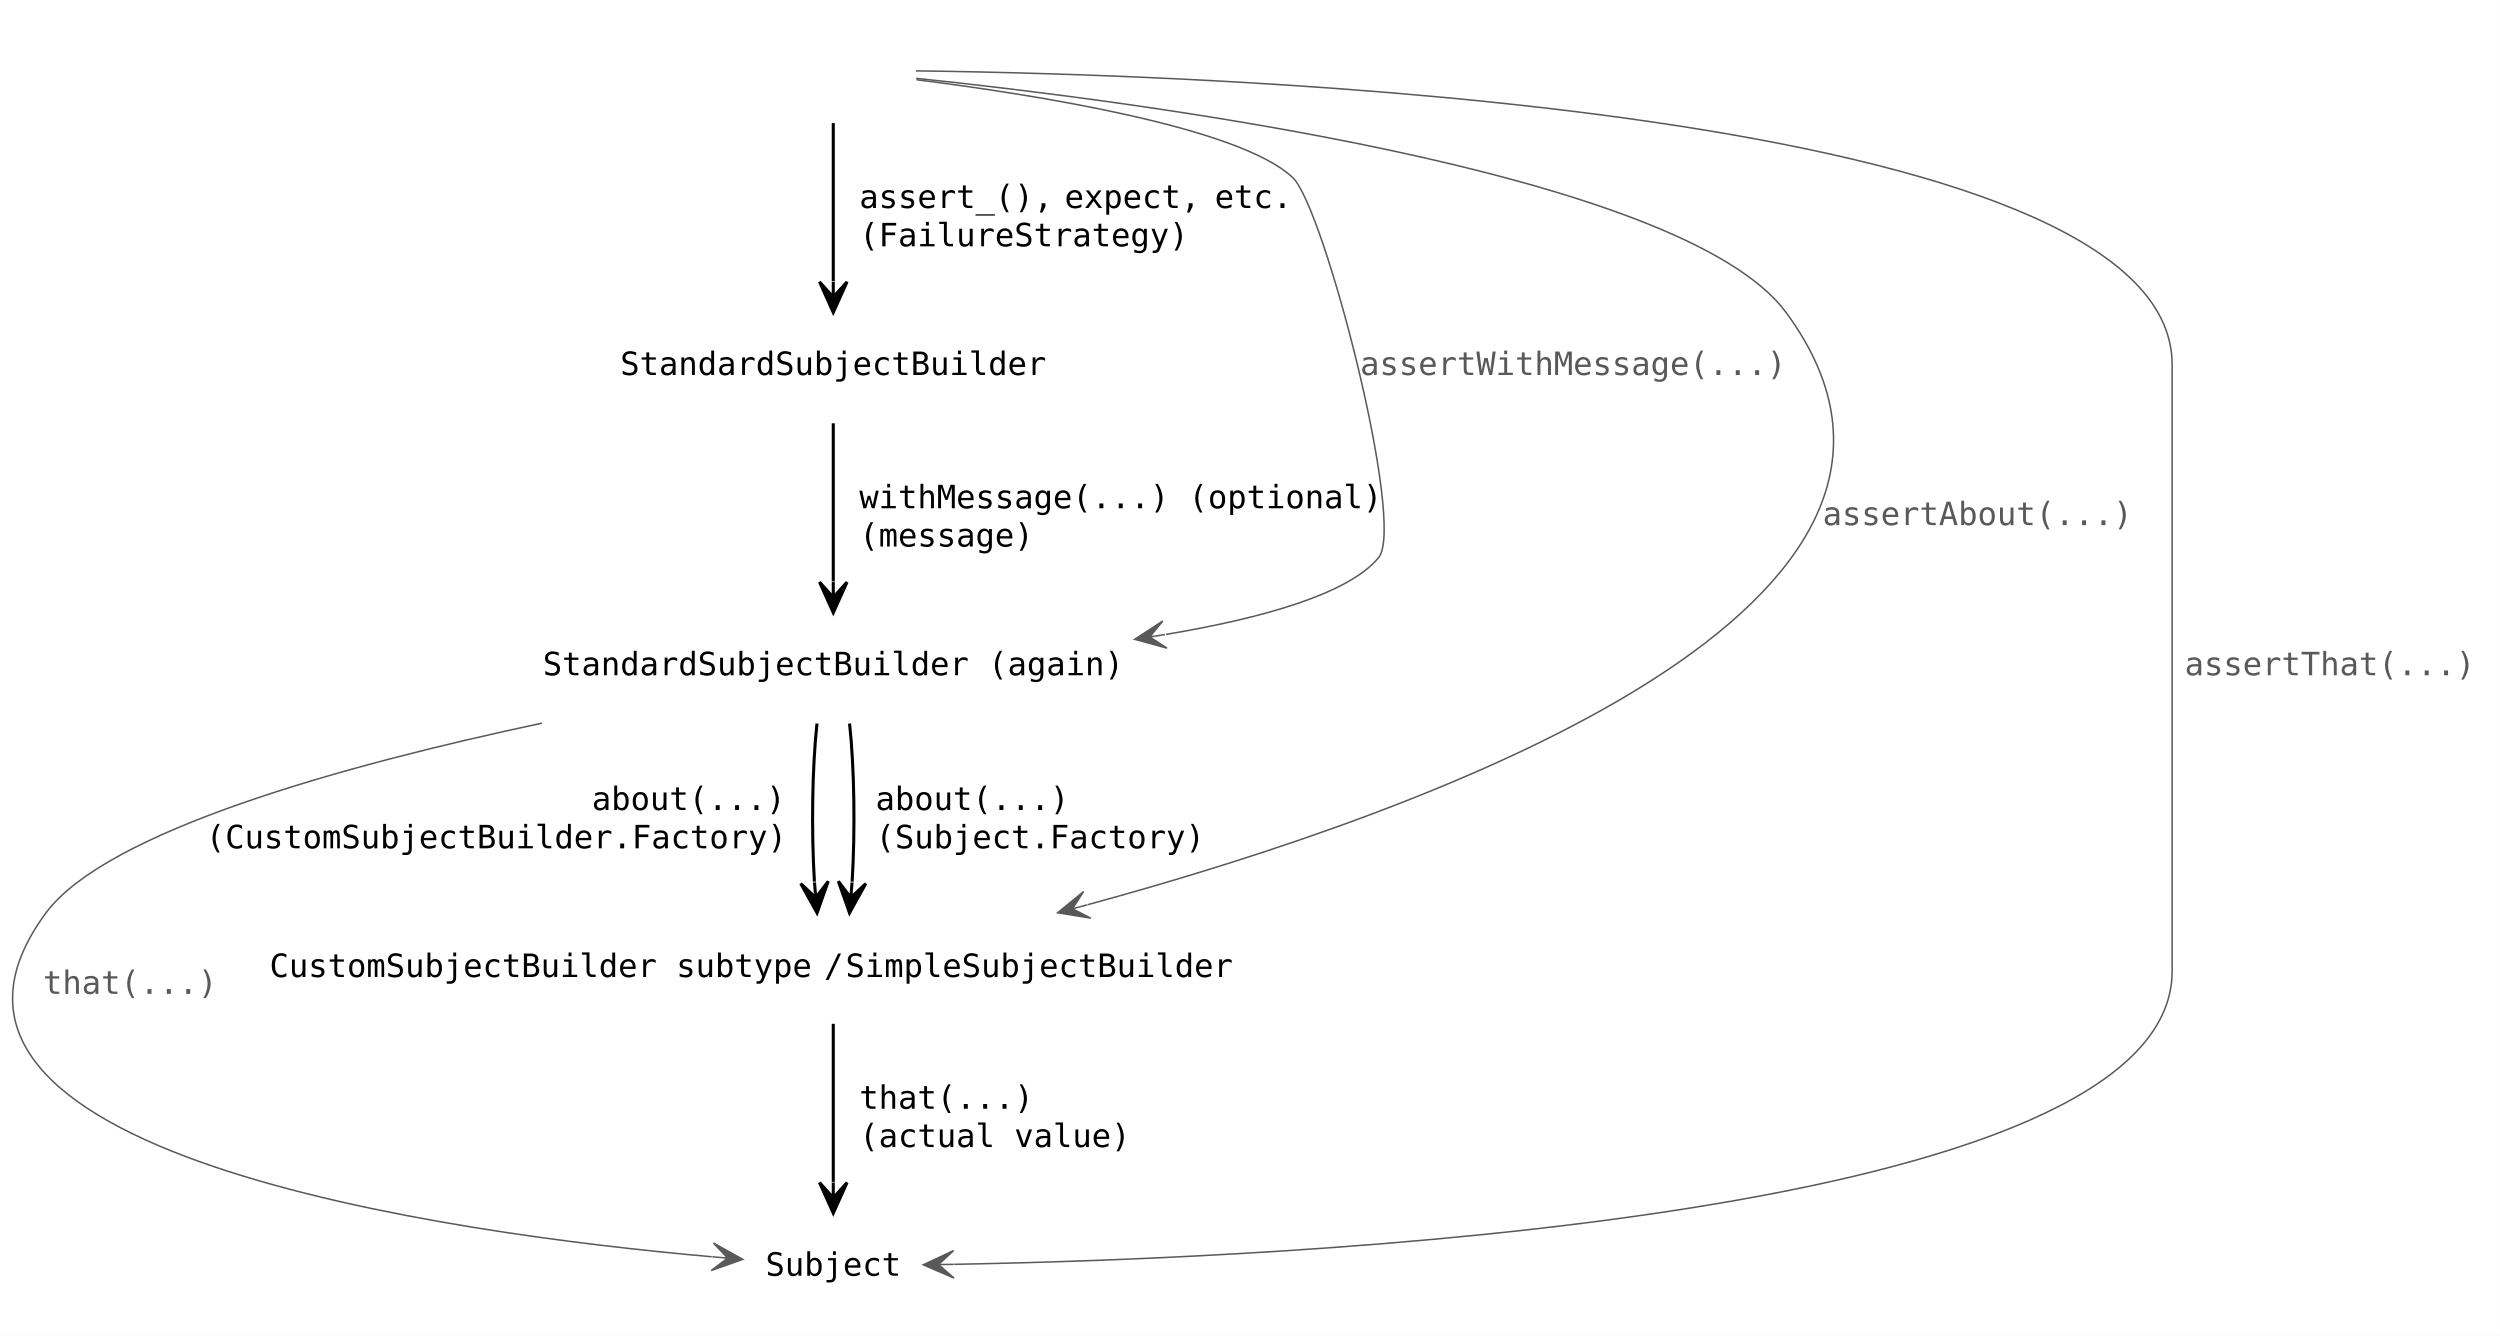
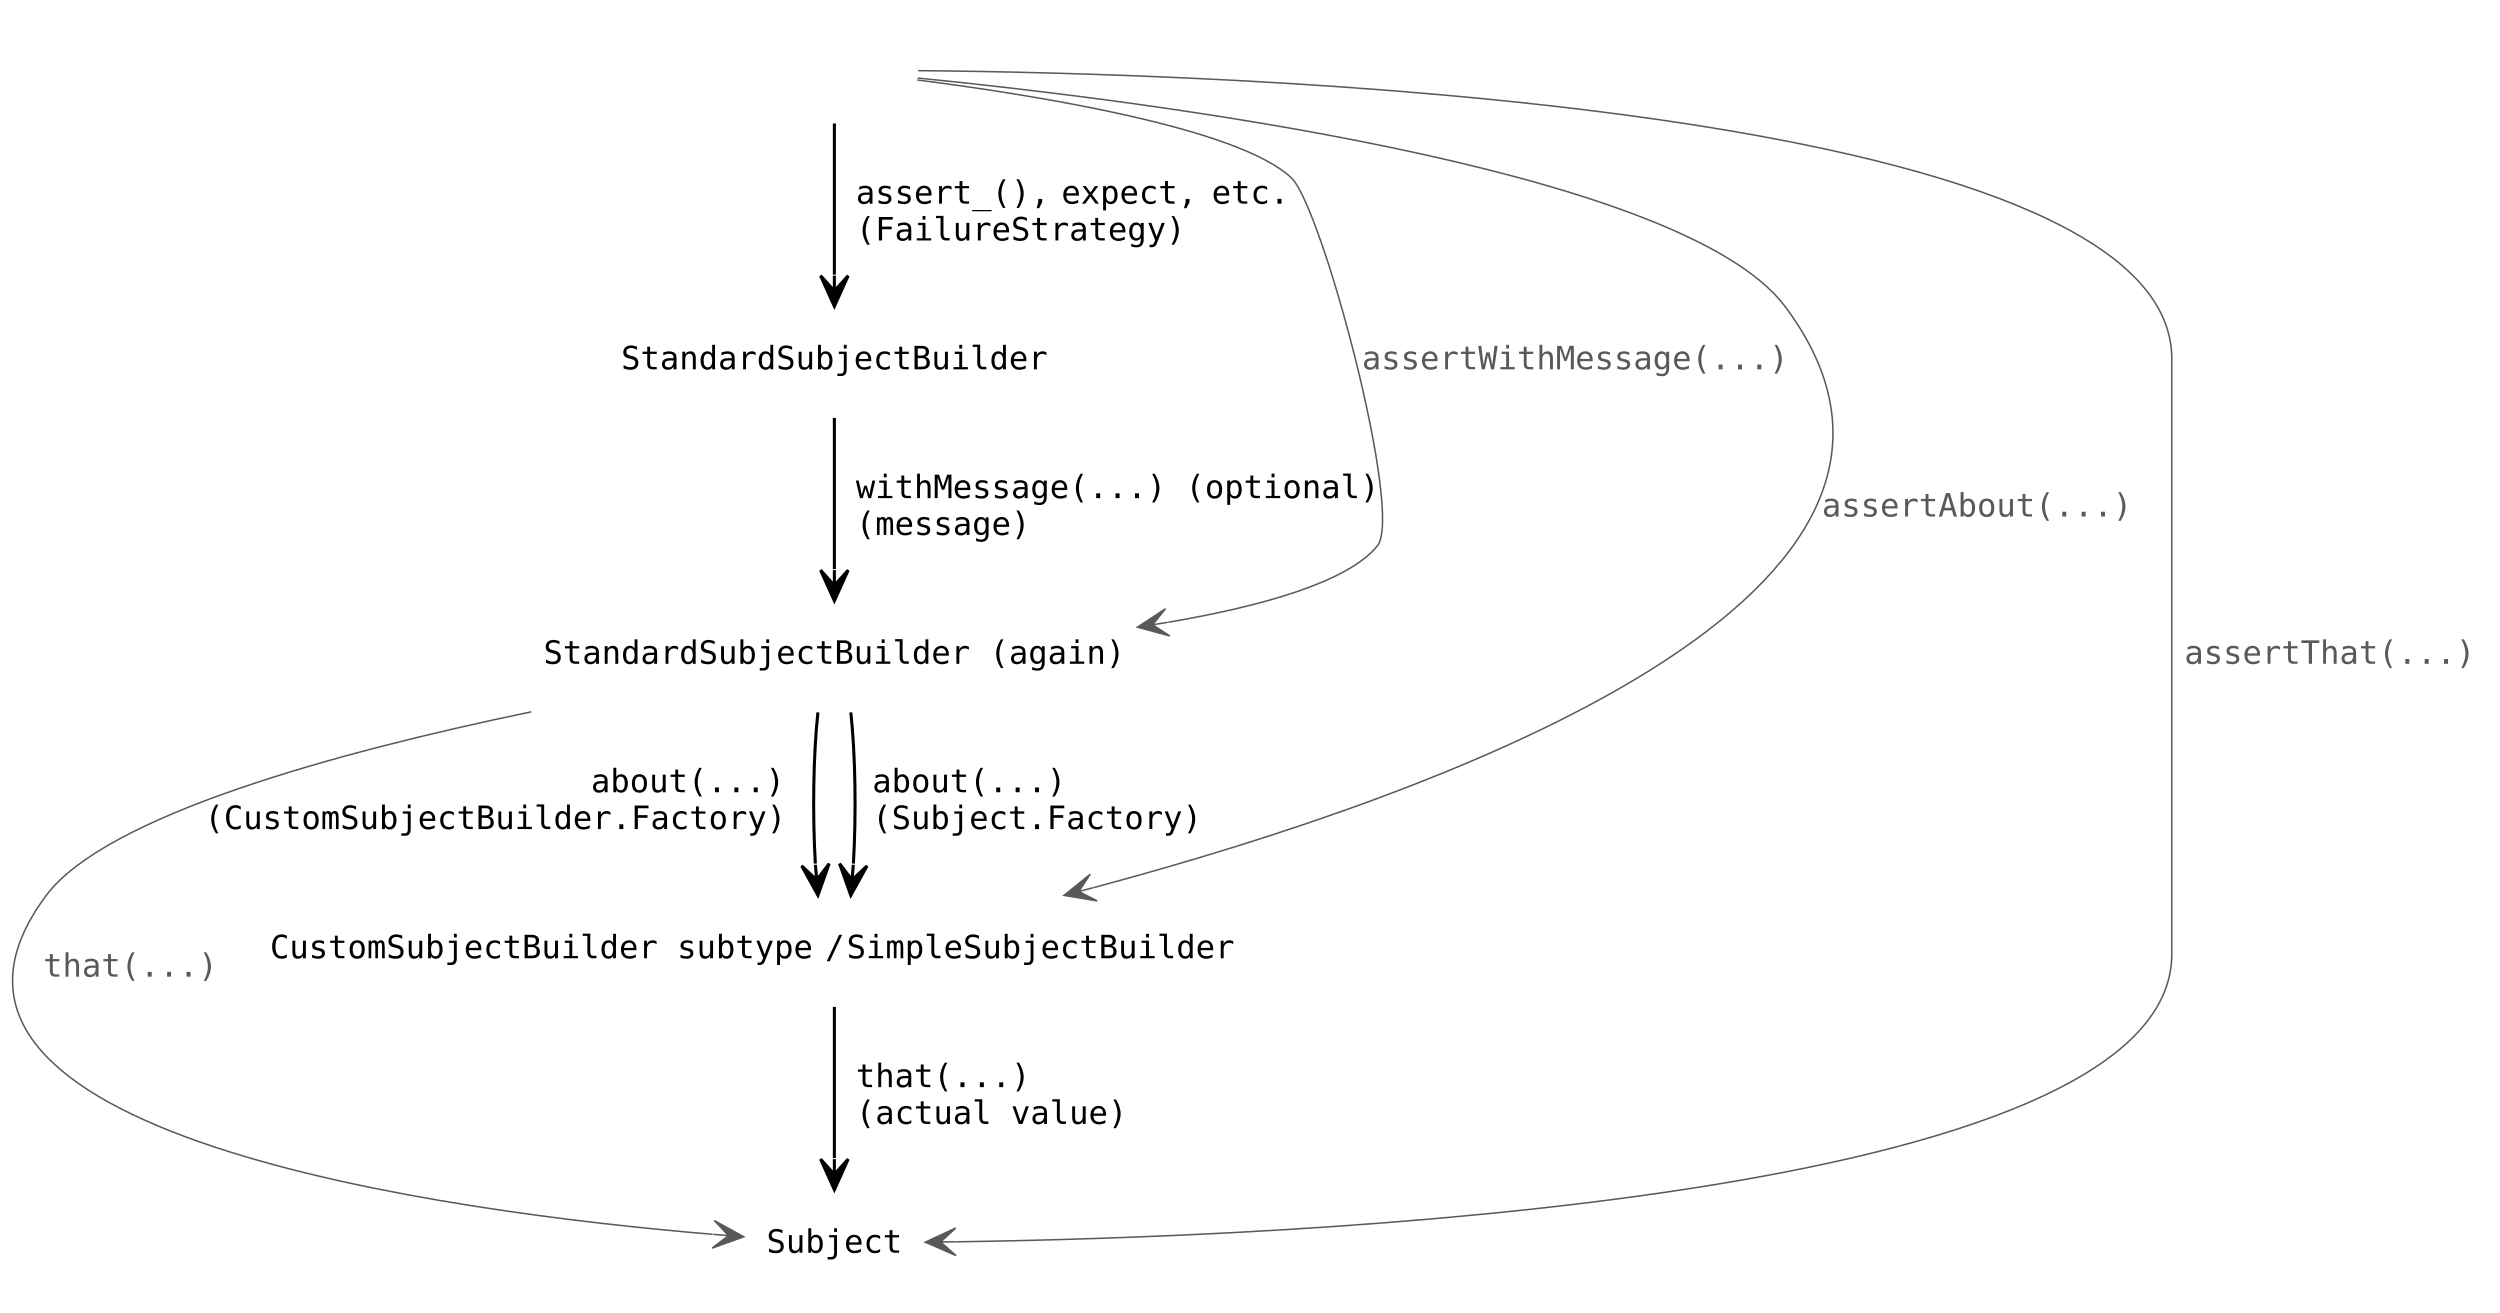
- <svg xmlns="http://www.w3.org/2000/svg" xmlns:xlink="http://www.w3.org/1999/xlink" width="816pt" height="436pt" viewBox="0.00 0.00 815.97 436.00">
-   <g id="graph0" class="graph" transform="scale(1 1) rotate(0) translate(4 432)">
+ <svg xmlns="http://www.w3.org/2000/svg" xmlns:xlink="http://www.w3.org/1999/xlink" width="815pt" height="428pt" viewBox="0.00 0.00 815.00 428.00">
+   <g id="graph0" class="graph" transform="scale(1 1) rotate(0) translate(4 424)">
    <g id="a_graph0">
      <a xlink:title=" ">
-         <polygon fill="white" stroke="none" points="-4,4 -4,-432 811.966,-432 811.966,4 -4,4" />
+         <polygon fill="white" stroke="none" points="-4,4 -4,-424 811.005,-424 811.005,4 -4,4" />
      </a>
    </g>
    <g id="node1" class="node">
      <g id="a_node1">
        <a xlink:title=" " target="_parent">
</a>
      </g>
    </g>
    <g id="node2" class="node">
      <g id="a_node2">
-         <a xlink:href="https://google.github.io/truth/api/latest/com/google/common/truth/StandardSubjectBuilder.html" xlink:title=" " target="_parent">
-           <text text-anchor="middle" x="267.966" y="-309.6" font-family="DejaVu Sans Mono,monospace" font-size="10.50" fill="#000000">StandardSubjectBuilder</text>
+         <a xlink:href="https://truth.dev/api/latest/com/google/common/truth/StandardSubjectBuilder.html" xlink:title=" " target="_parent">
+           <text text-anchor="middle" x="268.005" y="-303.6" font-family="DejaVu Sans Mono,monospace" font-size="10.50" fill="#000000">StandardSubjectBuilder</text>
        </a>
      </g>
    </g>
    <g id="edge1" class="edge">
      <g id="a_edge1">
        <a xlink:title=" " target="_parent">
-           <path fill="none" stroke="#000000" d="M267.966,-391.837C267.966,-377.503 267.966,-356.807 267.966,-340.216" />
-           <polygon fill="#000000" stroke="#000000" points="267.966,-330.014 272.466,-340.014 267.966,-335.014 267.966,-340.014 267.966,-340.014 267.966,-340.014 267.966,-335.014 263.466,-340.014 267.966,-330.014 267.966,-330.014" />
+           <path fill="none" stroke="#000000" d="M268.005,-383.759C268.005,-369.978 268.005,-350.4 268.005,-334.465" />
+           <polygon fill="#000000" stroke="#000000" points="268.005,-324.132 272.505,-334.132 268.005,-329.132 268.005,-334.132 268.005,-334.132 268.005,-334.132 268.005,-329.132 263.505,-334.132 268.005,-324.132 268.005,-324.132" />
        </a>
      </g>
      <g id="a_edge1-label">
        <a xlink:title=" " target="_parent">
-           <text text-anchor="start" x="268.966" y="-364.1" font-family="DejaVu Sans Mono,monospace" font-size="10.50" fill="#000000"> </text>
+           <text text-anchor="start" x="268.005" y="-357.6" font-family="DejaVu Sans Mono,monospace" font-size="10.50" fill="#000000"> </text>
        </a>
      </g>
      <g id="a_edge1_0">
-         <a xlink:href="https://google.github.io/truth/api/latest/com/google/common/truth/Truth.html#assert_--" xlink:title=" " target="_parent">
-           <text text-anchor="start" x="276.466" y="-364.1" font-family="DejaVu Sans Mono,monospace" font-size="10.50" fill="#000000">assert_(), </text>
+         <a xlink:href="https://truth.dev/api/latest/com/google/common/truth/Truth.html#assert_--" xlink:title=" " target="_parent">
+           <text text-anchor="start" x="275.005" y="-357.6" font-family="DejaVu Sans Mono,monospace" font-size="10.50" fill="#000000">assert_(), </text>
        </a>
      </g>
      <g>
        <a xlink:title=" " target="_parent">
</a>
      </g>
      <g id="a_edge1_1">
-         <a xlink:href="https://google.github.io/truth/api/latest/com/google/common/truth/Expect.html" xlink:title=" " target="_parent">
-           <text text-anchor="start" x="343.466" y="-364.1" font-family="DejaVu Sans Mono,monospace" font-size="10.50" fill="#000000">expect, </text>
+         <a xlink:href="https://truth.dev/api/latest/com/google/common/truth/Expect.html" xlink:title=" " target="_parent">
+           <text text-anchor="start" x="342.005" y="-357.6" font-family="DejaVu Sans Mono,monospace" font-size="10.50" fill="#000000">expect, </text>
        </a>
      </g>
      <g>
        <a xlink:title=" " target="_parent">
</a>
      </g>
      <g id="a_edge1_2">
-         <a xlink:href="https://google.github.io/truth/api/latest/com/google/common/truth/class-use/StandardSubjectBuilder.html" xlink:title=" " target="_parent">
-           <text text-anchor="start" x="392.466" y="-364.1" font-family="DejaVu Sans Mono,monospace" font-size="10.50" fill="#000000">etc.</text>
-         </a>
-       </g>
-       <g>
-         <a xlink:title=" " target="_parent">
-           <text text-anchor="start" x="268.966" y="-351.6" font-family="DejaVu Sans Mono,monospace" font-size="10.50" fill="#000000"> </text>
+         <a xlink:href="https://truth.dev/api/latest/com/google/common/truth/class-use/StandardSubjectBuilder.html" xlink:title=" " target="_parent">
+           <text text-anchor="start" x="391.005" y="-357.6" font-family="DejaVu Sans Mono,monospace" font-size="10.50" fill="#000000">etc.</text>
+         </a>
+       </g>
+       <g>
+         <a xlink:title=" " target="_parent">
+           <text text-anchor="start" x="268.005" y="-345.6" font-family="DejaVu Sans Mono,monospace" font-size="10.50" fill="#000000"> </text>
        </a>
      </g>
      <g id="a_edge1_3">
-         <a xlink:href="https://google.github.io/truth/api/latest/com/google/common/truth/FailureStrategy.html" xlink:title=" " target="_parent">
-           <text text-anchor="start" x="276.466" y="-351.6" font-family="DejaVu Sans Mono,monospace" font-size="10.50" fill="#000000">(FailureStrategy)</text>
+         <a xlink:href="https://truth.dev/api/latest/com/google/common/truth/FailureStrategy.html" xlink:title=" " target="_parent">
+           <text text-anchor="start" x="275.005" y="-345.6" font-family="DejaVu Sans Mono,monospace" font-size="10.50" fill="#000000">(FailureStrategy)</text>
        </a>
      </g>
      <g>
        <a xlink:title=" " target="_parent">
</a>
      </g>
    </g>
    <g id="node3" class="node">
      <g id="a_node3">
-         <a xlink:href="https://google.github.io/truth/api/latest/com/google/common/truth/StandardSubjectBuilder.html" xlink:title=" " target="_parent">
-           <text text-anchor="middle" x="267.966" y="-211.6" font-family="DejaVu Sans Mono,monospace" font-size="10.50" fill="#000000">StandardSubjectBuilder (again)</text>
+         <a xlink:href="https://truth.dev/api/latest/com/google/common/truth/StandardSubjectBuilder.html" xlink:title=" " target="_parent">
+           <text text-anchor="middle" x="268.005" y="-207.6" font-family="DejaVu Sans Mono,monospace" font-size="10.50" fill="#000000">StandardSubjectBuilder (again)</text>
        </a>
      </g>
    </g>
    <g id="edge6" class="edge">
      <g id="a_edge6">
-         <a xlink:href="https://google.github.io/truth/api/latest/com/google/common/truth/Truth.html#assertWithMessage-java.lang.String-java.lang.Object...-" xlink:title=" " target="_parent">
-           <path fill="none" stroke="#595959" stroke-width="0.5" d="M295.169,-405.965C333.459,-401.157 400.536,-390.595 417.966,-374 428.196,-364.26 454.939,-260.909 445.966,-250 436.172,-238.093 407.836,-230.174 376.571,-224.935" />
-           <polygon fill="#595959" stroke="#595959" stroke-width="0.5" points="366.337,-223.326 376.915,-220.434 371.277,-224.103 376.216,-224.879 376.216,-224.879 376.216,-224.879 371.277,-224.103 375.517,-229.325 366.337,-223.326 366.337,-223.326" />
+         <a xlink:href="https://truth.dev/api/latest/com/google/common/truth/Truth.html#assertWithMessage-java.lang.String-java.lang.Object...-" xlink:title=" " target="_parent">
+           <path fill="none" stroke="#595959" stroke-width="0.5" d="M295.016,-397.928C333.038,-393.074 399.652,-382.456 417.005,-366 426.94,-356.579 453.696,-256.579 445.005,-246 435.36,-234.261 407.611,-226.394 376.863,-221.148" />
+           <polygon fill="#595959" stroke="#595959" stroke-width="0.5" points="366.794,-219.536 377.38,-216.674 371.731,-220.327 376.668,-221.117 376.668,-221.117 376.668,-221.117 371.731,-220.327 375.957,-225.561 366.794,-219.536 366.794,-219.536" />
        </a>
      </g>
      <g id="a_edge6-label">
-         <a xlink:href="https://google.github.io/truth/api/latest/com/google/common/truth/Truth.html#assertWithMessage-java.lang.String-java.lang.Object...-" xlink:title=" " target="_parent">
-           <text text-anchor="middle" x="509.466" y="-309.6" font-family="DejaVu Sans Mono,monospace" font-size="10.50" fill="#595959">assertWithMessage(...)</text>
+         <a xlink:href="https://truth.dev/api/latest/com/google/common/truth/Truth.html#assertWithMessage-java.lang.String-java.lang.Object...-" xlink:title=" " target="_parent">
+           <text text-anchor="middle" x="509.505" y="-303.6" font-family="DejaVu Sans Mono,monospace" font-size="10.50" fill="#595959">assertWithMessage(...)</text>
        </a>
      </g>
    </g>
    <g id="node4" class="node">
      <g id="a_node4">
        <a xlink:title=" " target="_parent">
</a>
      </g>
      <g id="a_node4_4">
-         <a xlink:href="https://google.github.io/truth/api/latest/com/google/common/truth/CustomSubjectBuilder.html" xlink:title=" " target="_parent">
-           <text text-anchor="start" x="83.966" y="-113.1" font-family="DejaVu Sans Mono,monospace" font-size="10.50" fill="#000000">CustomSubjectBuilder subtype  </text>
-         </a>
-       </g>
-       <g>
-         <a xlink:title=" " target="_parent">
-           <text text-anchor="start" x="264.966" y="-113.1" font-family="DejaVu Sans Mono,monospace" font-size="10.50">/</text>
+         <a xlink:href="https://truth.dev/api/latest/com/google/common/truth/CustomSubjectBuilder.html" xlink:title=" " target="_parent">
+           <text text-anchor="start" x="84.005" y="-111.6" font-family="DejaVu Sans Mono,monospace" font-size="10.50" fill="#000000">CustomSubjectBuilder subtype  </text>
+         </a>
+       </g>
+       <g>
+         <a xlink:title=" " target="_parent">
+           <text text-anchor="start" x="265.005" y="-111.6" font-family="DejaVu Sans Mono,monospace" font-size="10.50">/</text>
        </a>
      </g>
      <g id="a_node4_5">
-         <a xlink:href="https://google.github.io/truth/api/latest/com/google/common/truth/SimpleSubjectBuilder.html" xlink:title=" " target="_parent">
-           <text text-anchor="start" x="271.966" y="-113.1" font-family="DejaVu Sans Mono,monospace" font-size="10.50" fill="#000000">  SimpleSubjectBuilder        </text>
+         <a xlink:href="https://truth.dev/api/latest/com/google/common/truth/SimpleSubjectBuilder.html" xlink:title=" " target="_parent">
+           <text text-anchor="start" x="272.005" y="-111.6" font-family="DejaVu Sans Mono,monospace" font-size="10.50" fill="#000000">  SimpleSubjectBuilder        </text>
        </a>
      </g>
      <g>
        <a xlink:title=" " target="_parent">
</a>
      </g>
    </g>
    <g id="edge7" class="edge">
      <g id="a_edge7">
-         <a xlink:href="https://google.github.io/truth/api/latest/com/google/common/truth/Truth.html#assertAbout-com.google.common.truth.Subject.Factory-" xlink:title=" " target="_parent">
-           <path fill="none" stroke="#595959" stroke-width="0.5" d="M295.032,-406.426C364.307,-399.21 544.969,-376.223 578.966,-330 649.044,-234.721 465.167,-167.81 350.984,-136.702" />
-           <polygon fill="#595959" stroke="#595959" stroke-width="0.5" points="341.185,-134.073 352.01,-132.318 346.015,-135.369 350.844,-136.664 350.844,-136.664 350.844,-136.664 346.015,-135.369 349.678,-141.011 341.185,-134.073 341.185,-134.073" />
+         <a xlink:href="https://truth.dev/api/latest/com/google/common/truth/Truth.html#assertAbout-com.google.common.truth.Subject.Factory-" xlink:title=" " target="_parent">
+           <path fill="none" stroke="#595959" stroke-width="0.5" d="M295.207,-398.551C364.373,-391.694 543.906,-369.737 578.005,-324 647.746,-230.457 466.692,-165.232 352.667,-134.679" />
+           <polygon fill="#595959" stroke="#595959" stroke-width="0.5" points="342.876,-132.096 353.693,-130.296 347.71,-133.372 352.545,-134.647 352.545,-134.647 352.545,-134.647 347.71,-133.372 351.397,-138.998 342.876,-132.096 342.876,-132.096" />
        </a>
      </g>
      <g id="a_edge7-label">
-         <a xlink:href="https://google.github.io/truth/api/latest/com/google/common/truth/Truth.html#assertAbout-com.google.common.truth.Subject.Factory-" xlink:title=" " target="_parent">
-           <text text-anchor="middle" x="641.466" y="-260.6" font-family="DejaVu Sans Mono,monospace" font-size="10.50" fill="#595959">assertAbout(...)</text>
+         <a xlink:href="https://truth.dev/api/latest/com/google/common/truth/Truth.html#assertAbout-com.google.common.truth.Subject.Factory-" xlink:title=" " target="_parent">
+           <text text-anchor="middle" x="640.505" y="-255.6" font-family="DejaVu Sans Mono,monospace" font-size="10.50" fill="#595959">assertAbout(...)</text>
        </a>
      </g>
    </g>
    <g id="node5" class="node">
      <g id="a_node5">
-         <a xlink:href="https://google.github.io/truth/api/latest/com/google/common/truth/Subject.html" xlink:title=" " target="_parent">
-           <text text-anchor="middle" x="267.966" y="-15.6" font-family="DejaVu Sans Mono,monospace" font-size="10.50" fill="#000000">Subject</text>
+         <a xlink:href="https://truth.dev/api/latest/com/google/common/truth/Subject.html" xlink:title=" " target="_parent">
+           <text text-anchor="middle" x="268.005" y="-15.6" font-family="DejaVu Sans Mono,monospace" font-size="10.50" fill="#000000">Subject</text>
        </a>
      </g>
    </g>
    <g id="edge8" class="edge">
      <g id="a_edge8">
-         <a xlink:href="https://google.github.io/truth/api/latest/com/google/common/truth/Truth.html#assertThat-java.lang.Object-" xlink:title=" " target="_parent">
-           <path fill="none" stroke="#595959" stroke-width="0.5" d="M294.973,-408.867C390.249,-407.681 704.966,-397.377 704.966,-313 704.966,-313 704.966,-313 704.966,-115 704.966,-34 414.936,-21.263 307.432,-19.323" />
-           <polygon fill="#595959" stroke="#595959" stroke-width="0.5" points="297.318,-19.163 307.387,-14.822 302.317,-19.243 307.316,-19.322 307.316,-19.322 307.316,-19.322 302.317,-19.243 307.245,-23.821 297.318,-19.163 297.318,-19.163" />
+         <a xlink:href="https://truth.dev/api/latest/com/google/common/truth/Truth.html#assertThat-java.lang.Object-" xlink:title=" " target="_parent">
+           <path fill="none" stroke="#595959" stroke-width="0.5" d="M295.278,-400.97C390.73,-400.139 704.005,-391.016 704.005,-307 704.005,-307 704.005,-307 704.005,-113 704.005,-32.348 415.309,-20.711 307.755,-19.174" />
+           <polygon fill="#595959" stroke="#595959" stroke-width="0.5" points="297.63,-19.052 307.684,-14.673 302.63,-19.113 307.629,-19.173 307.629,-19.173 307.629,-19.173 302.63,-19.113 307.575,-23.673 297.63,-19.052 297.63,-19.052" />
        </a>
      </g>
      <g id="a_edge8-label">
-         <a xlink:href="https://google.github.io/truth/api/latest/com/google/common/truth/Truth.html#assertThat-java.lang.Object-" xlink:title=" " target="_parent">
-           <text text-anchor="middle" x="756.466" y="-211.6" font-family="DejaVu Sans Mono,monospace" font-size="10.50" fill="#595959">  assertThat(...)</text>
+         <a xlink:href="https://truth.dev/api/latest/com/google/common/truth/Truth.html#assertThat-java.lang.Object-" xlink:title=" " target="_parent">
+           <text text-anchor="middle" x="755.505" y="-207.6" font-family="DejaVu Sans Mono,monospace" font-size="10.50" fill="#595959">  assertThat(...)</text>
        </a>
      </g>
    </g>
    <g id="edge2" class="edge">
      <g id="a_edge2">
        <a xlink:title=" " target="_parent">
-           <path fill="none" stroke="#000000" d="M267.966,-293.837C267.966,-279.503 267.966,-258.807 267.966,-242.216" />
-           <polygon fill="#000000" stroke="#000000" points="267.966,-232.014 272.466,-242.014 267.966,-237.014 267.966,-242.014 267.966,-242.014 267.966,-242.014 267.966,-237.014 263.466,-242.014 267.966,-232.014 267.966,-232.014" />
+           <path fill="none" stroke="#000000" d="M268.005,-287.759C268.005,-273.978 268.005,-254.4 268.005,-238.465" />
+           <polygon fill="#000000" stroke="#000000" points="268.005,-228.132 272.505,-238.132 268.005,-233.132 268.005,-238.132 268.005,-238.132 268.005,-238.132 268.005,-233.132 263.505,-238.132 268.005,-228.132 268.005,-228.132" />
        </a>
      </g>
      <g id="a_edge2-label">
        <a xlink:title=" " target="_parent">
-           <text text-anchor="start" x="268.966" y="-266.1" font-family="DejaVu Sans Mono,monospace" font-size="10.50" fill="#000000"> </text>
+           <text text-anchor="start" x="268.005" y="-261.6" font-family="DejaVu Sans Mono,monospace" font-size="10.50" fill="#000000"> </text>
        </a>
      </g>
      <g id="a_edge2_6">
-         <a xlink:href="https://google.github.io/truth/api/latest/com/google/common/truth/StandardSubjectBuilder.html#withMessage-java.lang.String-java.lang.Object...-" xlink:title=" " target="_parent">
-           <text text-anchor="start" x="276.466" y="-266.1" font-family="DejaVu Sans Mono,monospace" font-size="10.50" fill="#000000">withMessage(...) (optional) </text>
-         </a>
-       </g>
-       <g>
-         <a xlink:title=" " target="_parent">
-           <text text-anchor="start" x="268.966" y="-253.6" font-family="DejaVu Sans Mono,monospace" font-size="10.50" fill="#000000"> </text>
-           <text text-anchor="start" x="276.466" y="-253.6" font-family="DejaVu Sans Mono,monospace" font-size="10.50" fill="#000000">(message)</text>
+         <a xlink:href="https://truth.dev/api/latest/com/google/common/truth/StandardSubjectBuilder.html#withMessage-java.lang.String-java.lang.Object...-" xlink:title=" " target="_parent">
+           <text text-anchor="start" x="275.005" y="-261.6" font-family="DejaVu Sans Mono,monospace" font-size="10.50" fill="#000000">withMessage(...) (optional) </text>
+         </a>
+       </g>
+       <g>
+         <a xlink:title=" " target="_parent">
+           <text text-anchor="start" x="268.005" y="-249.6" font-family="DejaVu Sans Mono,monospace" font-size="10.50" fill="#000000"> </text>
+           <text text-anchor="start" x="275.005" y="-249.6" font-family="DejaVu Sans Mono,monospace" font-size="10.50" fill="#000000">(message)</text>
        </a>
      </g>
    </g>
    <g id="edge3" class="edge">
      <g id="a_edge3">
        <a xlink:title=" " target="_parent">
-           <path fill="none" stroke="#000000" d="M262.65,-195.837C261.077,-181.503 260.798,-160.807 261.813,-144.216" />
-           <polygon fill="#000000" stroke="#000000" points="262.667,-134.014 266.317,-144.355 262.25,-138.997 261.833,-143.979 261.833,-143.979 261.833,-143.979 262.25,-138.997 257.349,-143.604 262.667,-134.014 262.667,-134.014" />
+           <path fill="none" stroke="#000000" d="M262.641,-191.759C261.136,-177.978 260.856,-158.4 261.802,-142.465" />
+           <polygon fill="#000000" stroke="#000000" points="262.653,-132.132 266.317,-142.467 262.242,-137.115 261.832,-142.098 261.832,-142.098 261.832,-142.098 262.242,-137.115 257.347,-141.729 262.653,-132.132 262.653,-132.132" />
        </a>
      </g>
      <g id="a_edge3-headlabel">
        <a xlink:title=" " target="_parent">
</a>
      </g>
      <g id="a_edge3_7">
-         <a xlink:href="https://google.github.io/truth/api/latest/com/google/common/truth/StandardSubjectBuilder.html#about-com.google.common.truth.CustomSubjectBuilder.Factory-" xlink:title=" " target="_parent">
-           <text text-anchor="start" x="189.167" y="-167.614" font-family="DejaVu Sans Mono,monospace" font-size="10.50" fill="#000000">about(...)</text>
-         </a>
-       </g>
-       <g>
-         <a xlink:title=" " target="_parent">
-           <text text-anchor="start" x="250.167" y="-167.614" font-family="DejaVu Sans Mono,monospace" font-size="10.50" fill="#000000">  </text>
+         <a xlink:href="https://truth.dev/api/latest/com/google/common/truth/StandardSubjectBuilder.html#about-com.google.common.truth.CustomSubjectBuilder.Factory-" xlink:title=" " target="_parent">
+           <text text-anchor="start" x="188.653" y="-165.732" font-family="DejaVu Sans Mono,monospace" font-size="10.50" fill="#000000">about(...)</text>
+         </a>
+       </g>
+       <g>
+         <a xlink:title=" " target="_parent">
+           <text text-anchor="start" x="249.653" y="-165.732" font-family="DejaVu Sans Mono,monospace" font-size="10.50" fill="#000000">  </text>
        </a>
      </g>
      <g id="a_edge3_8">
-         <a xlink:href="https://google.github.io/truth/api/latest/com/google/common/truth/CustomSubjectBuilder.Factory.html" xlink:title=" " target="_parent">
-           <text text-anchor="start" x="63.167" y="-155.114" font-family="DejaVu Sans Mono,monospace" font-size="10.50" fill="#000000">(CustomSubjectBuilder.Factory) </text>
-         </a>
-       </g>
-       <g>
-         <a xlink:title=" " target="_parent">
-           <text text-anchor="start" x="250.167" y="-155.114" font-family="DejaVu Sans Mono,monospace" font-size="10.50" fill="#000000">  </text>
-           <text text-anchor="start" x="157.667" y="-138.714" font-family="DejaVu Sans Mono,monospace" font-size="16.00" fill="#000000"> </text>
+         <a xlink:href="https://truth.dev/api/latest/com/google/common/truth/CustomSubjectBuilder.Factory.html" xlink:title=" " target="_parent">
+           <text text-anchor="start" x="62.653" y="-153.732" font-family="DejaVu Sans Mono,monospace" font-size="10.50" fill="#000000">(CustomSubjectBuilder.Factory) </text>
+         </a>
+       </g>
+       <g>
+         <a xlink:title=" " target="_parent">
+           <text text-anchor="start" x="249.653" y="-153.732" font-family="DejaVu Sans Mono,monospace" font-size="10.50" fill="#000000">  </text>
+           <text text-anchor="start" x="157.653" y="-137.332" font-family="DejaVu Sans Mono,monospace" font-size="16.00" fill="#000000"> </text>
        </a>
      </g>
    </g>
    <g id="edge4" class="edge">
      <g id="a_edge4">
        <a xlink:title=" " target="_parent">
-           <path fill="none" stroke="#000000" d="M273.282,-195.837C274.855,-181.503 275.134,-160.807 274.119,-144.216" />
-           <polygon fill="#000000" stroke="#000000" points="273.266,-134.014 278.584,-143.604 273.682,-138.997 274.099,-143.979 274.099,-143.979 274.099,-143.979 273.682,-138.997 269.615,-144.355 273.266,-134.014 273.266,-134.014" />
+           <path fill="none" stroke="#000000" d="M273.369,-191.759C274.873,-177.978 275.153,-158.4 274.207,-142.465" />
+           <polygon fill="#000000" stroke="#000000" points="273.357,-132.132 278.662,-141.729 273.767,-137.115 274.177,-142.098 274.177,-142.098 274.177,-142.098 273.767,-137.115 269.692,-142.467 273.357,-132.132 273.357,-132.132" />
        </a>
      </g>
      <g id="a_edge4-headlabel">
        <a xlink:title=" " target="_parent">
-           <text text-anchor="start" x="274.266" y="-167.614" font-family="DejaVu Sans Mono,monospace" font-size="10.50" fill="#000000"> </text>
+           <text text-anchor="start" x="273.357" y="-165.732" font-family="DejaVu Sans Mono,monospace" font-size="10.50" fill="#000000"> </text>
        </a>
      </g>
      <g id="a_edge4_9">
-         <a xlink:href="https://google.github.io/truth/api/latest/com/google/common/truth/StandardSubjectBuilder.html#about-com.google.common.truth.Subject.Factory-" xlink:title=" " target="_parent">
-           <text text-anchor="start" x="281.766" y="-167.614" font-family="DejaVu Sans Mono,monospace" font-size="10.50" fill="#000000">about(...)</text>
-         </a>
-       </g>
-       <g>
-         <a xlink:title=" " target="_parent">
-           <text text-anchor="start" x="274.266" y="-155.114" font-family="DejaVu Sans Mono,monospace" font-size="10.50" fill="#000000"> </text>
+         <a xlink:href="https://truth.dev/api/latest/com/google/common/truth/StandardSubjectBuilder.html#about-com.google.common.truth.Subject.Factory-" xlink:title=" " target="_parent">
+           <text text-anchor="start" x="280.357" y="-165.732" font-family="DejaVu Sans Mono,monospace" font-size="10.50" fill="#000000">about(...)</text>
+         </a>
+       </g>
+       <g>
+         <a xlink:title=" " target="_parent">
+           <text text-anchor="start" x="273.357" y="-153.732" font-family="DejaVu Sans Mono,monospace" font-size="10.50" fill="#000000"> </text>
        </a>
      </g>
      <g id="a_edge4_10">
-         <a xlink:href="https://google.github.io/truth/api/latest/com/google/common/truth/Subject.Factory.html" xlink:title=" " target="_parent">
-           <text text-anchor="start" x="281.766" y="-155.114" font-family="DejaVu Sans Mono,monospace" font-size="10.50" fill="#000000">(Subject.Factory)</text>
-         </a>
-       </g>
-       <g>
-         <a xlink:title=" " target="_parent">
-           <text text-anchor="start" x="324.266" y="-138.714" font-family="DejaVu Sans Mono,monospace" font-size="16.00" fill="#000000"> </text>
+         <a xlink:href="https://truth.dev/api/latest/com/google/common/truth/Subject.Factory.html" xlink:title=" " target="_parent">
+           <text text-anchor="start" x="280.357" y="-153.732" font-family="DejaVu Sans Mono,monospace" font-size="10.50" fill="#000000">(Subject.Factory)</text>
+         </a>
+       </g>
+       <g>
+         <a xlink:title=" " target="_parent">
+           <text text-anchor="start" x="323.357" y="-137.332" font-family="DejaVu Sans Mono,monospace" font-size="16.00" fill="#000000"> </text>
        </a>
      </g>
    </g>
    <g id="edge9" class="edge">
      <g id="a_edge9">
-         <a xlink:href="https://google.github.io/truth/api/latest/com/google/common/truth/StandardSubjectBuilder.html#that-java.lang.Object-" xlink:title=" " target="_parent">
-           <path fill="none" stroke="#595959" stroke-width="0.5" d="M172.862,-195.958C108.121,-182.198 30.729,-160.75 10.966,-134 -47.17,-55.309 142.699,-29.369 228.309,-21.796" />
-           <polygon fill="#595959" stroke="#595959" stroke-width="0.5" points="238.451,-20.942 228.864,-26.265 233.469,-21.362 228.486,-21.781 228.486,-21.781 228.486,-21.781 233.469,-21.362 228.109,-17.297 238.451,-20.942 238.451,-20.942" />
+         <a xlink:href="https://truth.dev/api/latest/com/google/common/truth/StandardSubjectBuilder.html#that-java.lang.Object-" xlink:title=" " target="_parent">
+           <path fill="none" stroke="#595959" stroke-width="0.5" d="M169.17,-191.937C105.241,-178.658 30.437,-158.108 11.005,-132 -47.243,-53.743 142.689,-28.781 228.331,-21.614" />
+           <polygon fill="#595959" stroke="#595959" stroke-width="0.5" points="238.478,-20.808 228.866,-26.086 233.493,-21.204 228.509,-21.6 228.509,-21.6 228.509,-21.6 233.493,-21.204 228.152,-17.114 238.478,-20.808 238.478,-20.808" />
        </a>
      </g>
      <g id="a_edge9-label">
-         <a xlink:href="https://google.github.io/truth/api/latest/com/google/common/truth/StandardSubjectBuilder.html#that-java.lang.Object-" xlink:title=" " target="_parent">
-           <text text-anchor="start" x="10.966" y="-119.6" font-family="DejaVu Sans Mono,monospace" font-size="10.50" fill="#595959"> </text>
-           <text text-anchor="middle" x="38.466" y="-107.6" font-family="DejaVu Sans Mono,monospace" font-size="10.50" fill="#595959">that(...)</text>
+         <a xlink:href="https://truth.dev/api/latest/com/google/common/truth/StandardSubjectBuilder.html#that-java.lang.Object-" xlink:title=" " target="_parent">
+           <text text-anchor="start" x="11.005" y="-117.6" font-family="DejaVu Sans Mono,monospace" font-size="10.50" fill="#595959"> </text>
+           <text text-anchor="middle" x="38.505" y="-105.6" font-family="DejaVu Sans Mono,monospace" font-size="10.50" fill="#595959">that(...)</text>
        </a>
      </g>
    </g>
    <g id="edge5" class="edge">
      <g id="a_edge5">
        <a xlink:title=" " target="_parent">
-           <path fill="none" stroke="#000000" d="M267.966,-97.837C267.966,-83.503 267.966,-62.807 267.966,-46.216" />
-           <polygon fill="#000000" stroke="#000000" points="267.966,-36.014 272.466,-46.014 267.966,-41.014 267.966,-46.014 267.966,-46.014 267.966,-46.014 267.966,-41.014 263.466,-46.014 267.966,-36.014 267.966,-36.014" />
+           <path fill="none" stroke="#000000" d="M268.005,-95.759C268.005,-81.978 268.005,-62.4 268.005,-46.465" />
+           <polygon fill="#000000" stroke="#000000" points="268.005,-36.132 272.505,-46.132 268.005,-41.132 268.005,-46.132 268.005,-46.132 268.005,-46.132 268.005,-41.132 263.505,-46.132 268.005,-36.132 268.005,-36.132" />
        </a>
      </g>
      <g id="a_edge5-label">
        <a xlink:title=" " target="_parent">
-           <text text-anchor="start" x="268.966" y="-70.1" font-family="DejaVu Sans Mono,monospace" font-size="10.50" fill="#000000"> </text>
+           <text text-anchor="start" x="268.005" y="-69.6" font-family="DejaVu Sans Mono,monospace" font-size="10.50" fill="#000000"> </text>
        </a>
      </g>
      <g id="a_edge5_11">
-         <a xlink:href="https://google.github.io/truth/api/latest/com/google/common/truth/SimpleSubjectBuilder.html#that-A-" xlink:title=" " target="_parent">
-           <text text-anchor="start" x="276.466" y="-70.1" font-family="DejaVu Sans Mono,monospace" font-size="10.50" fill="#000000">that(...)</text>
-         </a>
-       </g>
-       <g>
-         <a xlink:title=" " target="_parent">
-           <text text-anchor="start" x="268.966" y="-57.6" font-family="DejaVu Sans Mono,monospace" font-size="10.50" fill="#000000"> </text>
-           <text text-anchor="start" x="276.466" y="-57.6" font-family="DejaVu Sans Mono,monospace" font-size="10.50" fill="#000000">(actual value)</text>
+         <a xlink:href="https://truth.dev/api/latest/com/google/common/truth/SimpleSubjectBuilder.html#that-A-" xlink:title=" " target="_parent">
+           <text text-anchor="start" x="275.005" y="-69.6" font-family="DejaVu Sans Mono,monospace" font-size="10.50" fill="#000000">that(...)</text>
+         </a>
+       </g>
+       <g>
+         <a xlink:title=" " target="_parent">
+           <text text-anchor="start" x="268.005" y="-57.6" font-family="DejaVu Sans Mono,monospace" font-size="10.50" fill="#000000"> </text>
+           <text text-anchor="start" x="275.005" y="-57.6" font-family="DejaVu Sans Mono,monospace" font-size="10.50" fill="#000000">(actual value)</text>
        </a>
      </g>
    </g>
  </g>
</svg>
